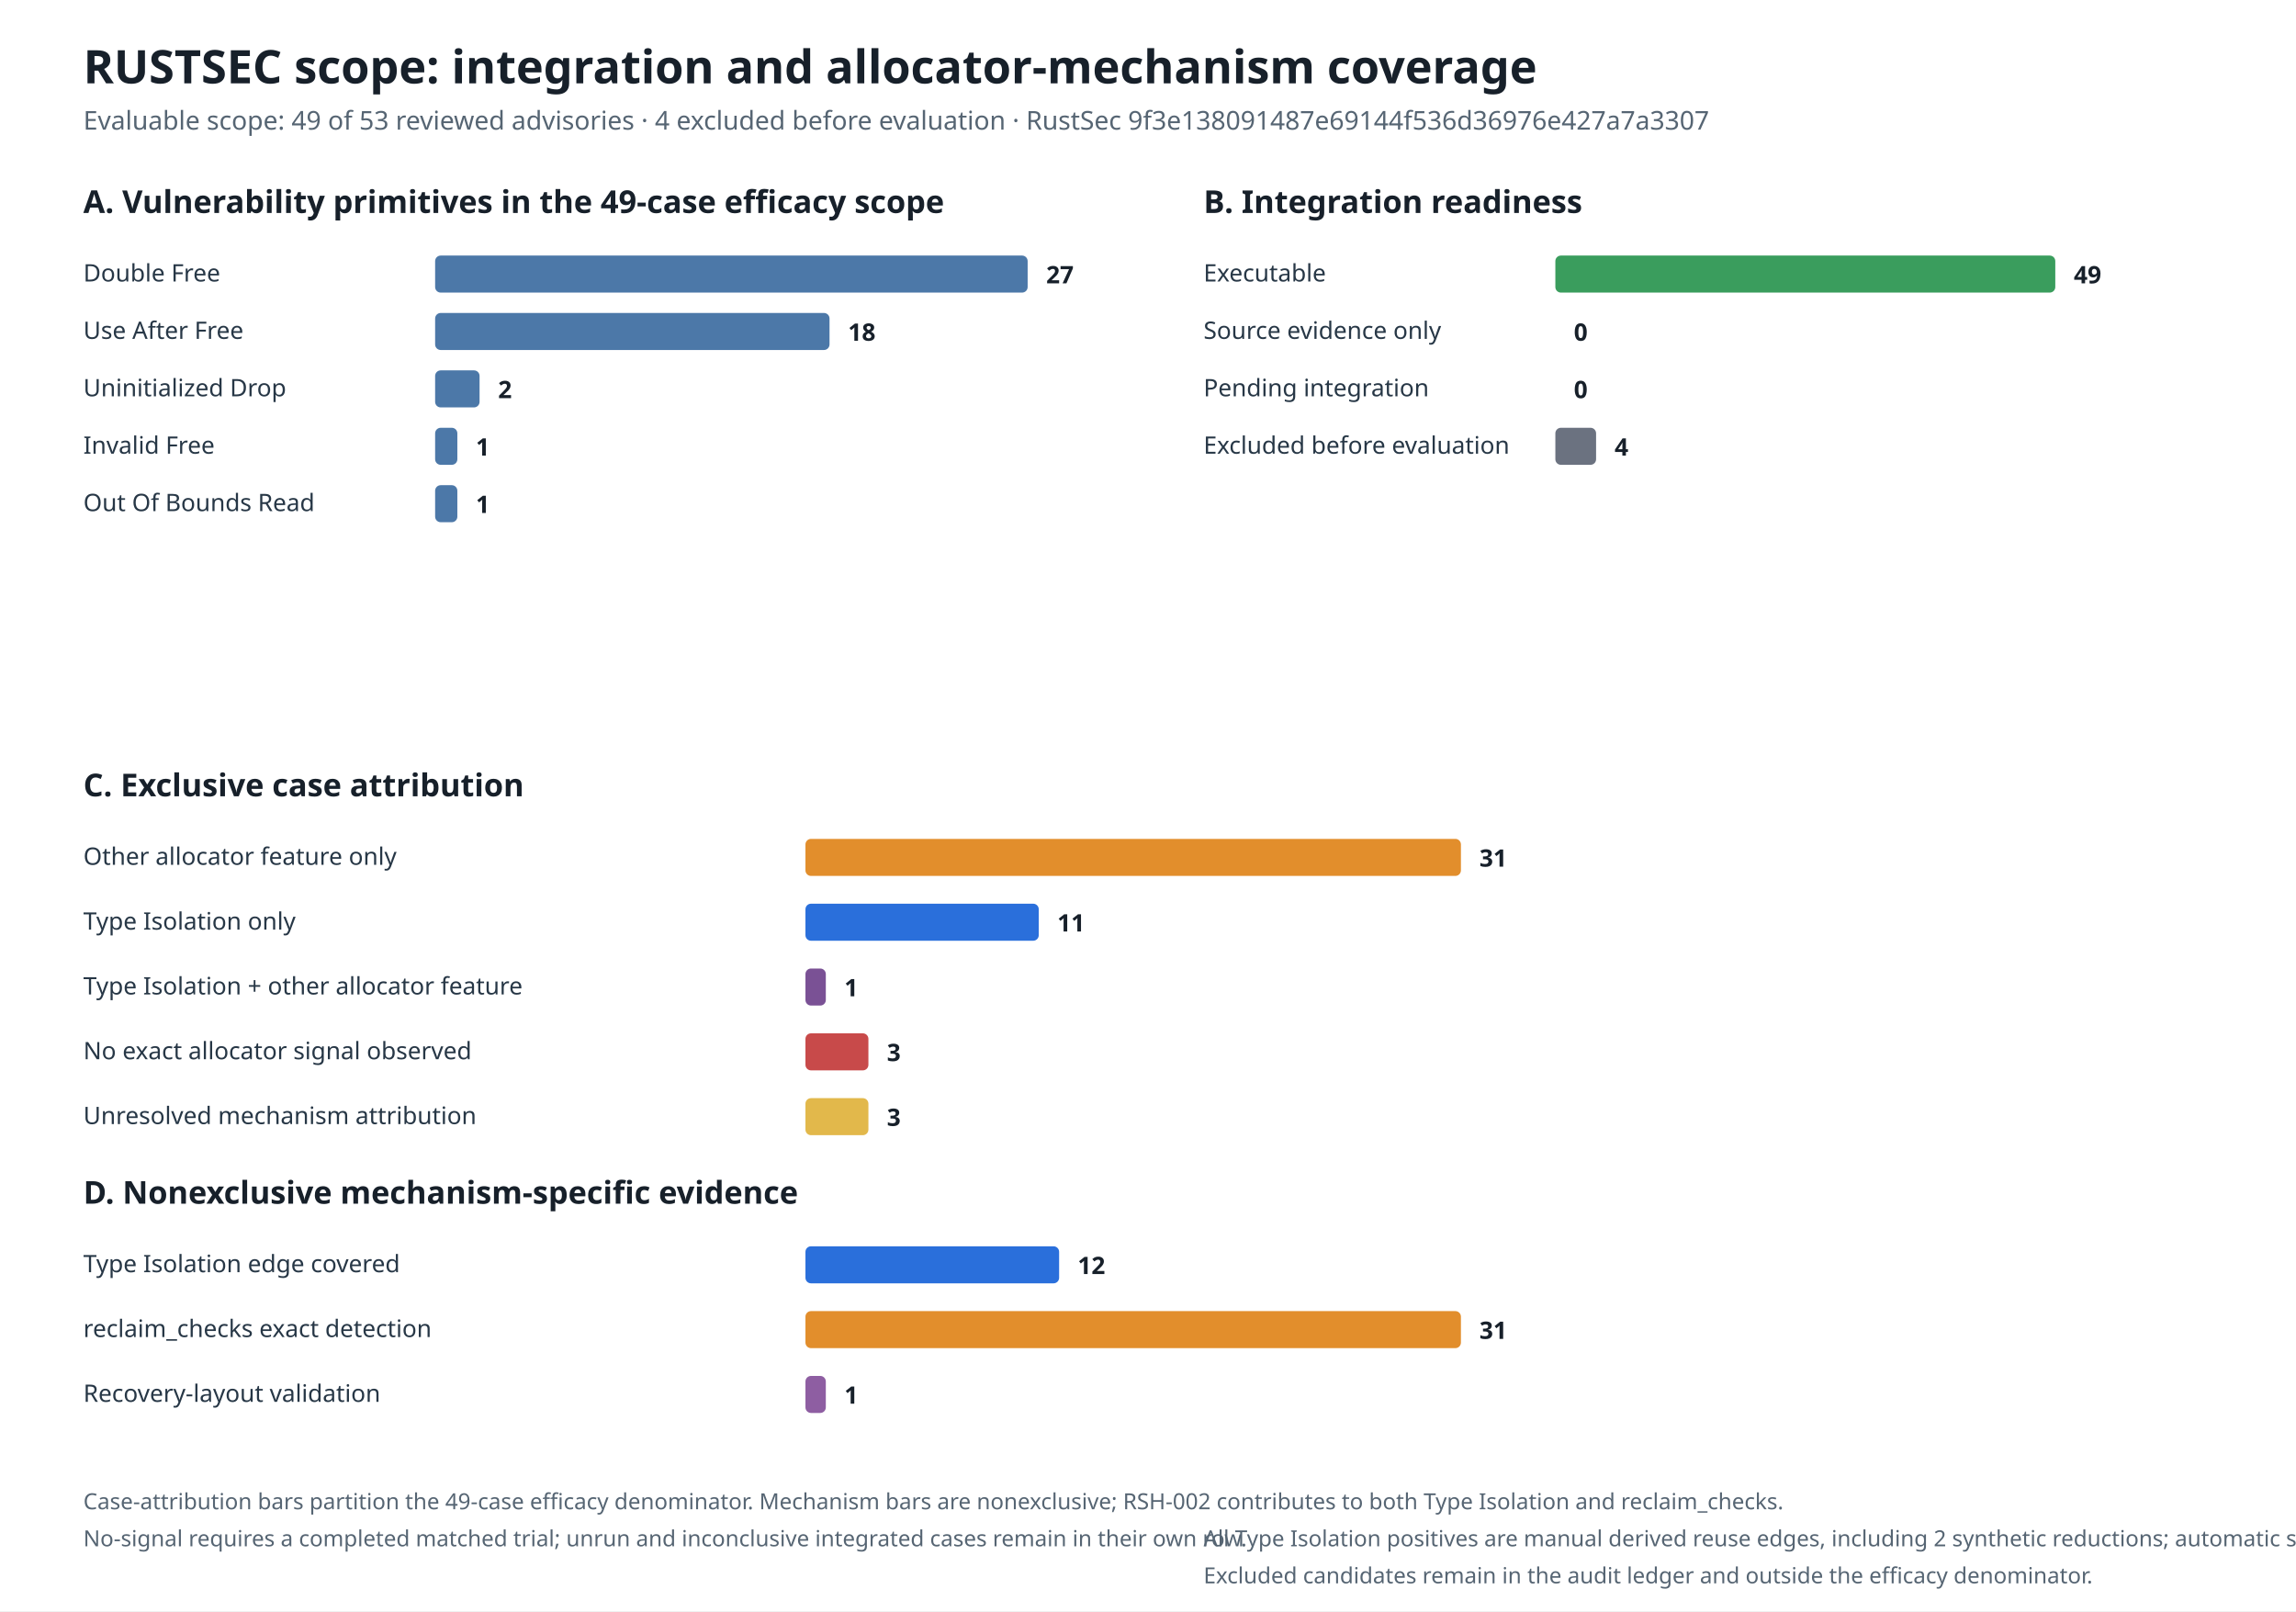
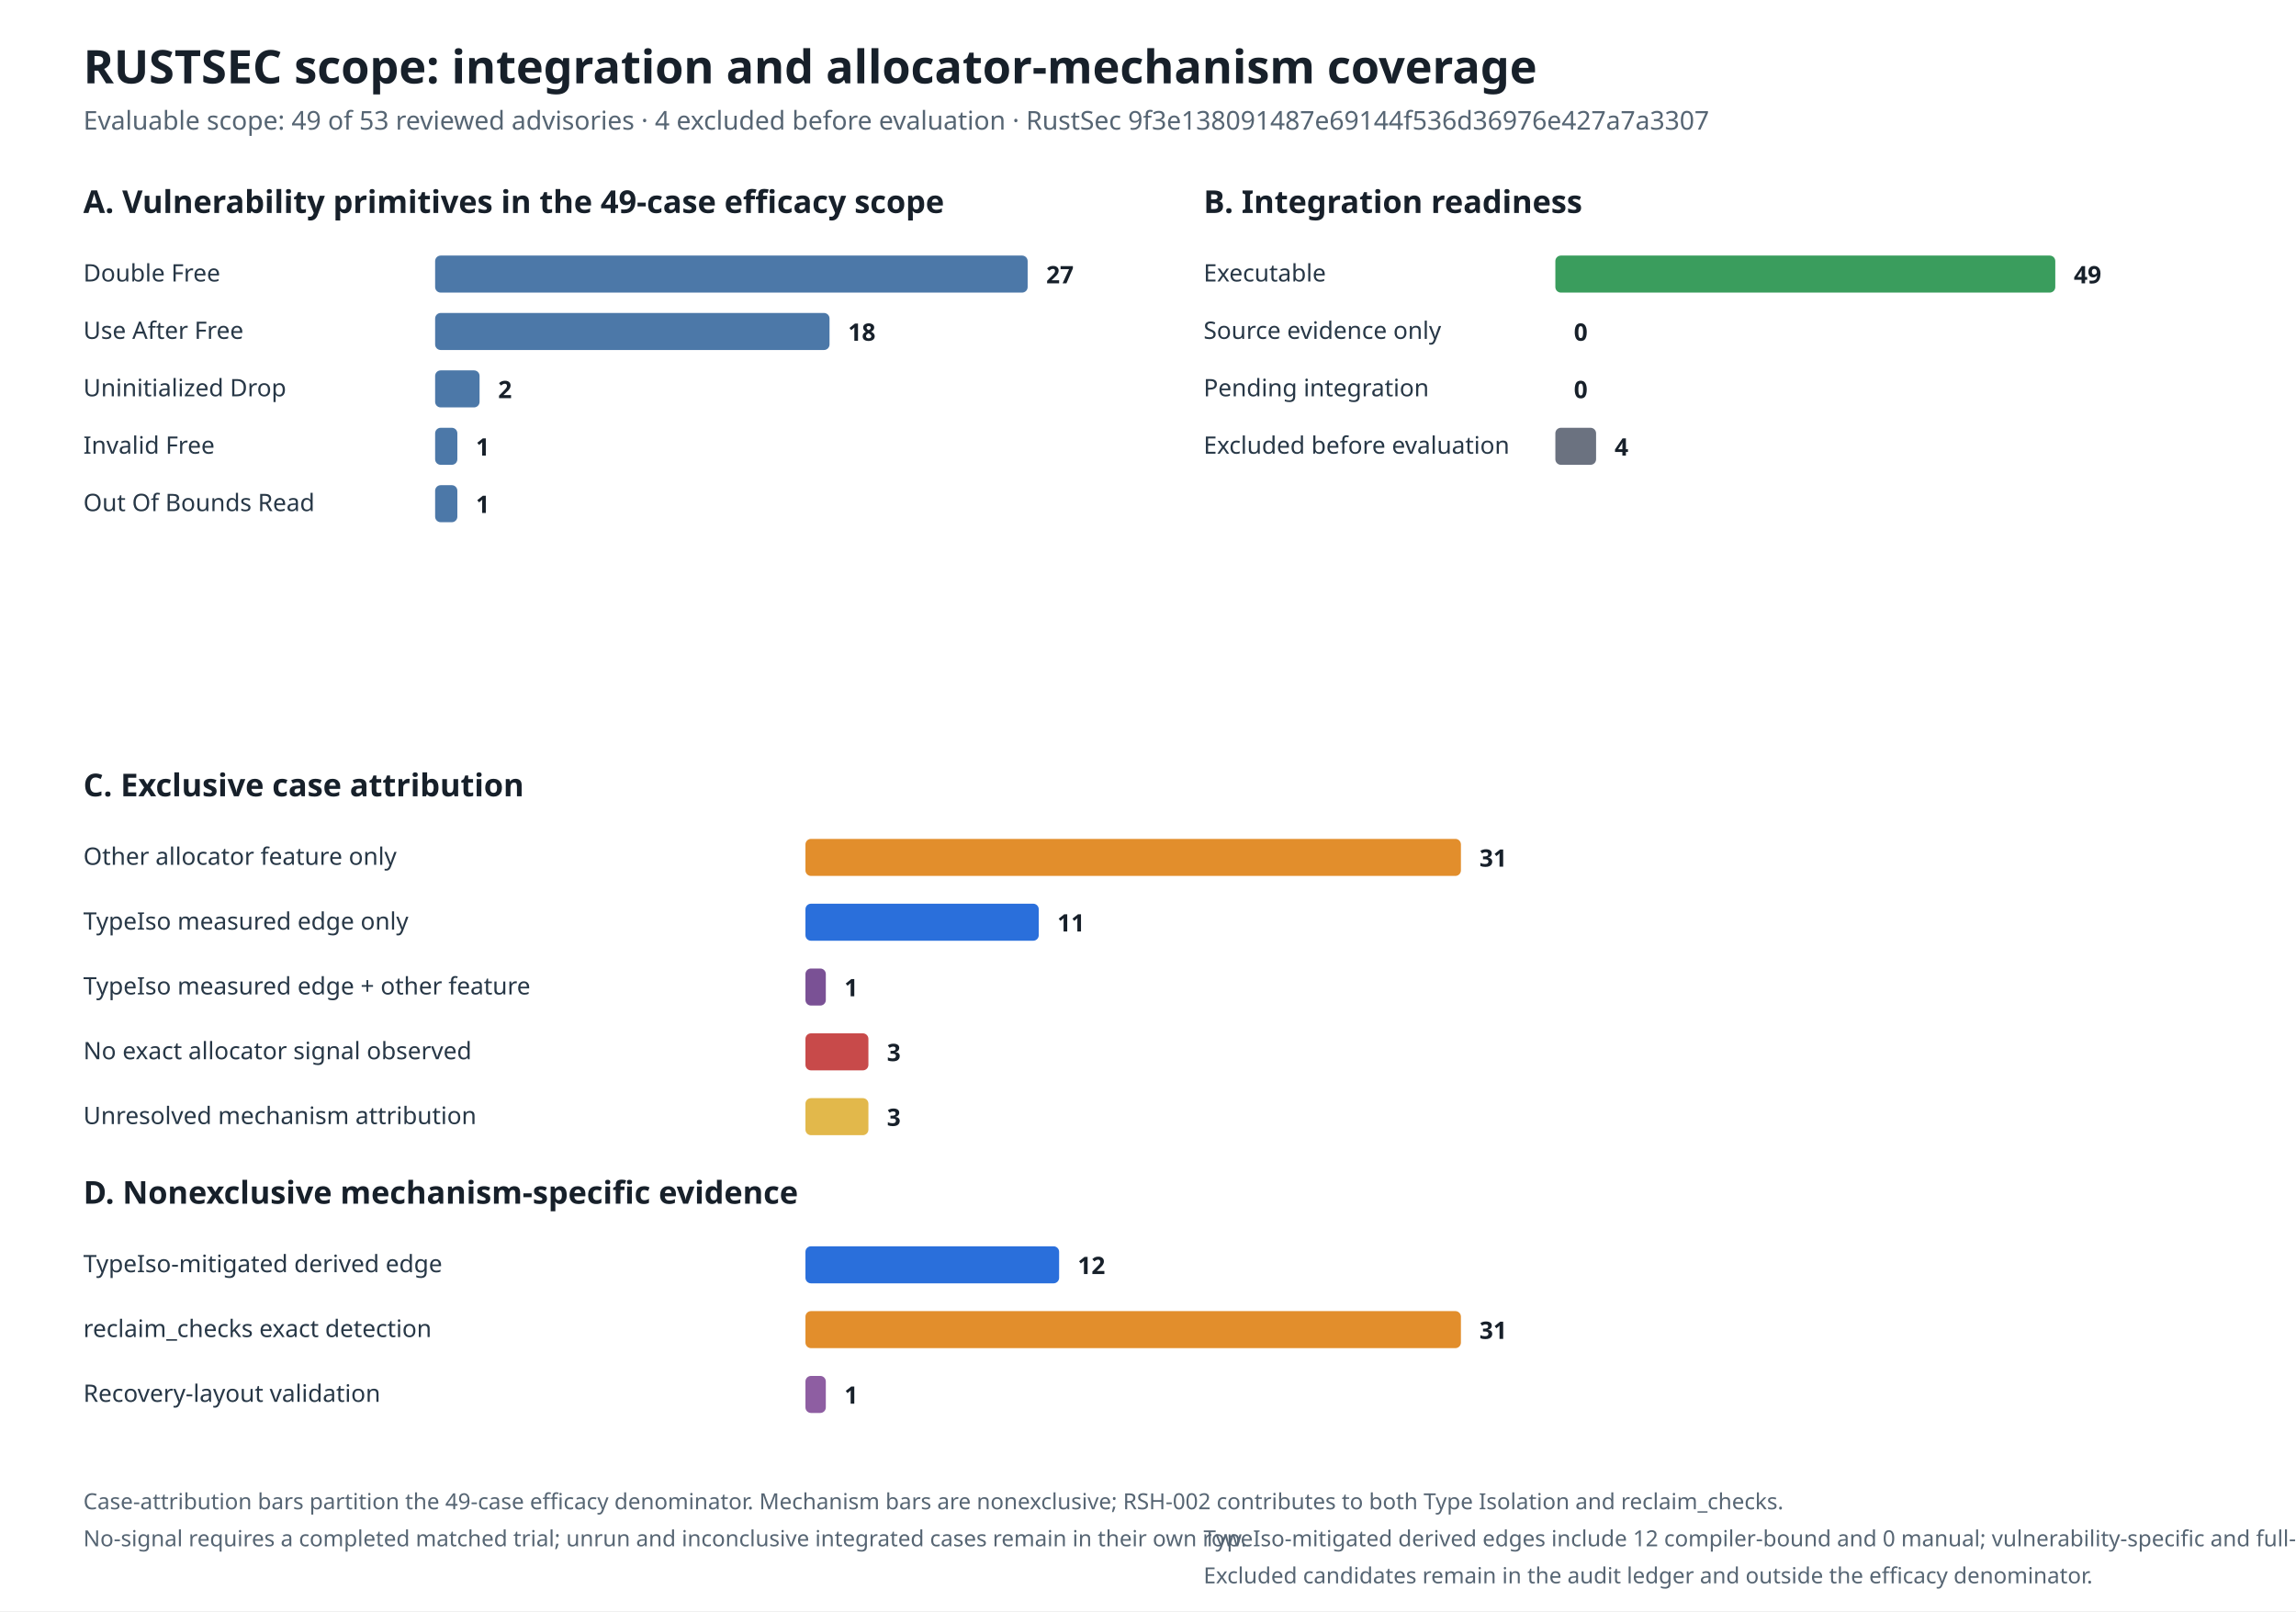
<svg xmlns="http://www.w3.org/2000/svg" width="1240" height="870" viewBox="0 0 1240 870">
  <style>
.title{font-family:sans-serif;font-size:25px;font-weight:700;fill:#17202A}.subtitle{font-family:sans-serif;font-size:14px;fill:#566573}
.panel{font-family:sans-serif;font-size:17px;font-weight:700;fill:#17202A}.label{font-family:sans-serif;font-size:13px;fill:#273746}
.count{font-family:sans-serif;font-size:13px;font-weight:700;fill:#17202A}.note{font-family:sans-serif;font-size:12px;fill:#566573}
</style>
  <rect width="100%" height="100%" fill="#FFFFFF" />
  <text x="45" y="45" class="title">RUSTSEC scope: integration and allocator-mechanism coverage</text>
  <text x="45" y="70" class="subtitle">Evaluable scope: 49 of 53 reviewed advisories · 4 excluded before evaluation · RustSec 9f3e138091487e69144f536d36976e427a7a3307</text>
  <text x="45" y="115" class="panel">A. Vulnerability primitives in the 49-case efficacy scope</text>
  <text x="45" y="152" class="label">Double Free</text>
  <rect x="235" y="138" width="320" height="20" rx="3" fill="#4C78A8" />
  <text x="565" y="153" class="count">27</text>
  <text x="45" y="183" class="label">Use After Free</text>
  <rect x="235" y="169" width="213" height="20" rx="3" fill="#4C78A8" />
  <text x="458" y="184" class="count">18</text>
  <text x="45" y="214" class="label">Uninitialized Drop</text>
  <rect x="235" y="200" width="24" height="20" rx="3" fill="#4C78A8" />
  <text x="269" y="215" class="count">2</text>
  <text x="45" y="245" class="label">Invalid Free</text>
  <rect x="235" y="231" width="12" height="20" rx="3" fill="#4C78A8" />
  <text x="257" y="246" class="count">1</text>
  <text x="45" y="276" class="label">Out Of Bounds Read</text>
  <rect x="235" y="262" width="12" height="20" rx="3" fill="#4C78A8" />
  <text x="257" y="277" class="count">1</text>
  <text x="650" y="115" class="panel">B. Integration readiness</text>
  <text x="650" y="152" class="label">Executable</text>
  <rect x="840" y="138" width="270" height="20" rx="3" fill="#3A9D5D" />
  <text x="1120" y="153" class="count">49</text>
  <text x="650" y="183" class="label">Source evidence only</text>
  <rect x="840" y="169" width="0" height="20" rx="3" fill="#E2B84B" />
  <text x="850" y="184" class="count">0</text>
  <text x="650" y="214" class="label">Pending integration</text>
  <rect x="840" y="200" width="0" height="20" rx="3" fill="#9AA0A6" />
  <text x="850" y="215" class="count">0</text>
  <text x="650" y="245" class="label">Excluded before evaluation</text>
  <rect x="840" y="231" width="22" height="20" rx="3" fill="#6B7280" />
  <text x="872" y="246" class="count">4</text>
  <text x="45" y="650" class="panel">D. Nonexclusive mechanism-specific evidence</text>
  <text x="45" y="430" class="panel">C. Exclusive case attribution</text>
  <text x="45" y="467" class="label">Other allocator feature only</text>
  <rect x="435" y="453" width="354" height="20" rx="3" fill="#E28E2C" />
  <text x="799" y="468" class="count">31</text>
-   <text x="45" y="502" class="label">Type Isolation only</text>
+   <text x="45" y="502" class="label">TypeIso measured edge only</text>
  <rect x="435" y="488" width="126" height="20" rx="3" fill="#2A6FDB" />
  <text x="571" y="503" class="count">11</text>
-   <text x="45" y="537" class="label">Type Isolation + other allocator feature</text>
+   <text x="45" y="537" class="label">TypeIso measured edge + other feature</text>
  <rect x="435" y="523" width="11" height="20" rx="3" fill="#7A5195" />
  <text x="456" y="538" class="count">1</text>
  <text x="45" y="572" class="label">No exact allocator signal observed</text>
  <rect x="435" y="558" width="34" height="20" rx="3" fill="#C84A4A" />
  <text x="479" y="573" class="count">3</text>
  <text x="45" y="607" class="label">Unresolved mechanism attribution</text>
  <rect x="435" y="593" width="34" height="20" rx="3" fill="#E2B84B" />
  <text x="479" y="608" class="count">3</text>
-   <text x="45" y="687" class="label">Type Isolation edge covered</text>
+   <text x="45" y="687" class="label">TypeIso-mitigated derived edge</text>
  <rect x="435" y="673" width="137" height="20" rx="3" fill="#2A6FDB" />
  <text x="582" y="688" class="count">12</text>
  <text x="45" y="722" class="label">reclaim_checks exact detection</text>
  <rect x="435" y="708" width="354" height="20" rx="3" fill="#E28E2C" />
  <text x="799" y="723" class="count">31</text>
  <text x="45" y="757" class="label">Recovery-layout validation</text>
  <rect x="435" y="743" width="11" height="20" rx="3" fill="#8E5EA2" />
  <text x="456" y="758" class="count">1</text>
  <text x="45" y="815" class="note">Case-attribution bars partition the 49-case efficacy denominator. Mechanism bars are nonexclusive; RSH-002 contributes to both Type Isolation and reclaim_checks.</text>
  <text x="45" y="835" class="note">No-signal requires a completed matched trial; unrun and inconclusive integrated cases remain in their own row.</text>
-   <text x="650" y="835" class="note">All Type Isolation positives are manual derived reuse edges, including 2 synthetic reductions; automatic source-level true positives: 0.</text>
+   <text x="650" y="835" class="note">TypeIso-mitigated derived edges include 12 compiler-bound and 0 manual; vulnerability-specific and full-source detections: 0.</text>
  <text x="650" y="855" class="note">Excluded candidates remain in the audit ledger and outside the efficacy denominator.</text>
</svg>
